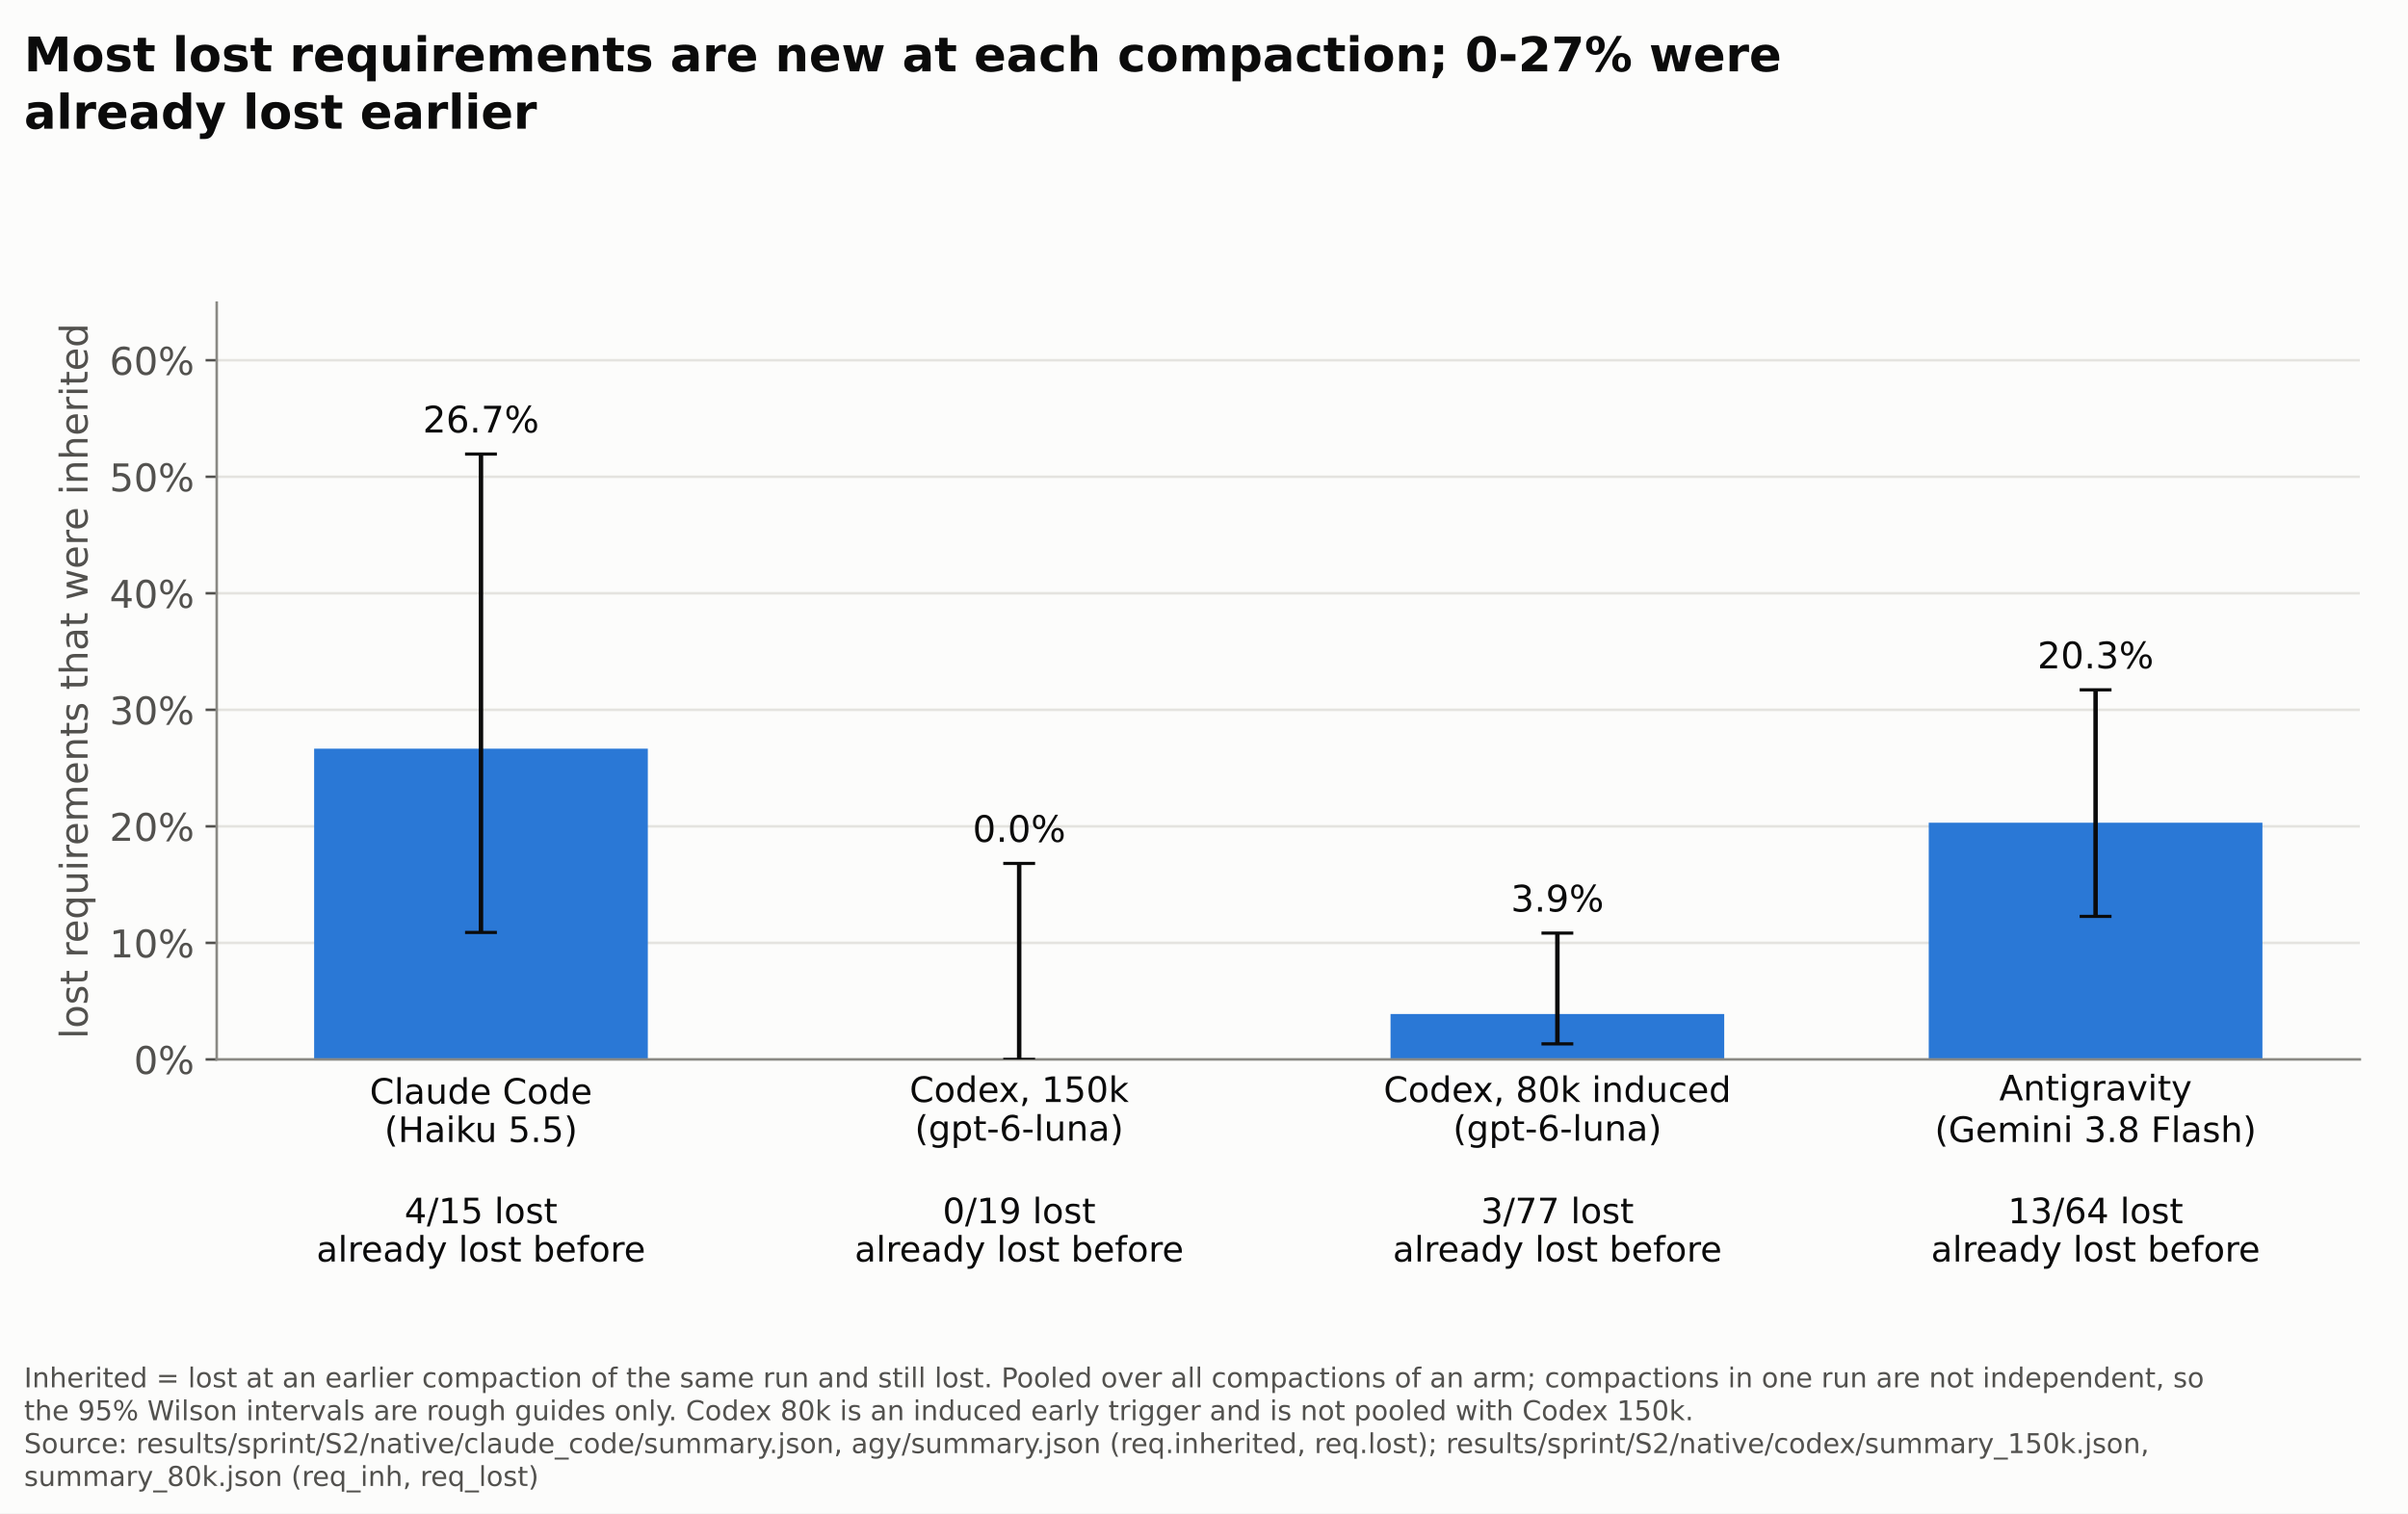
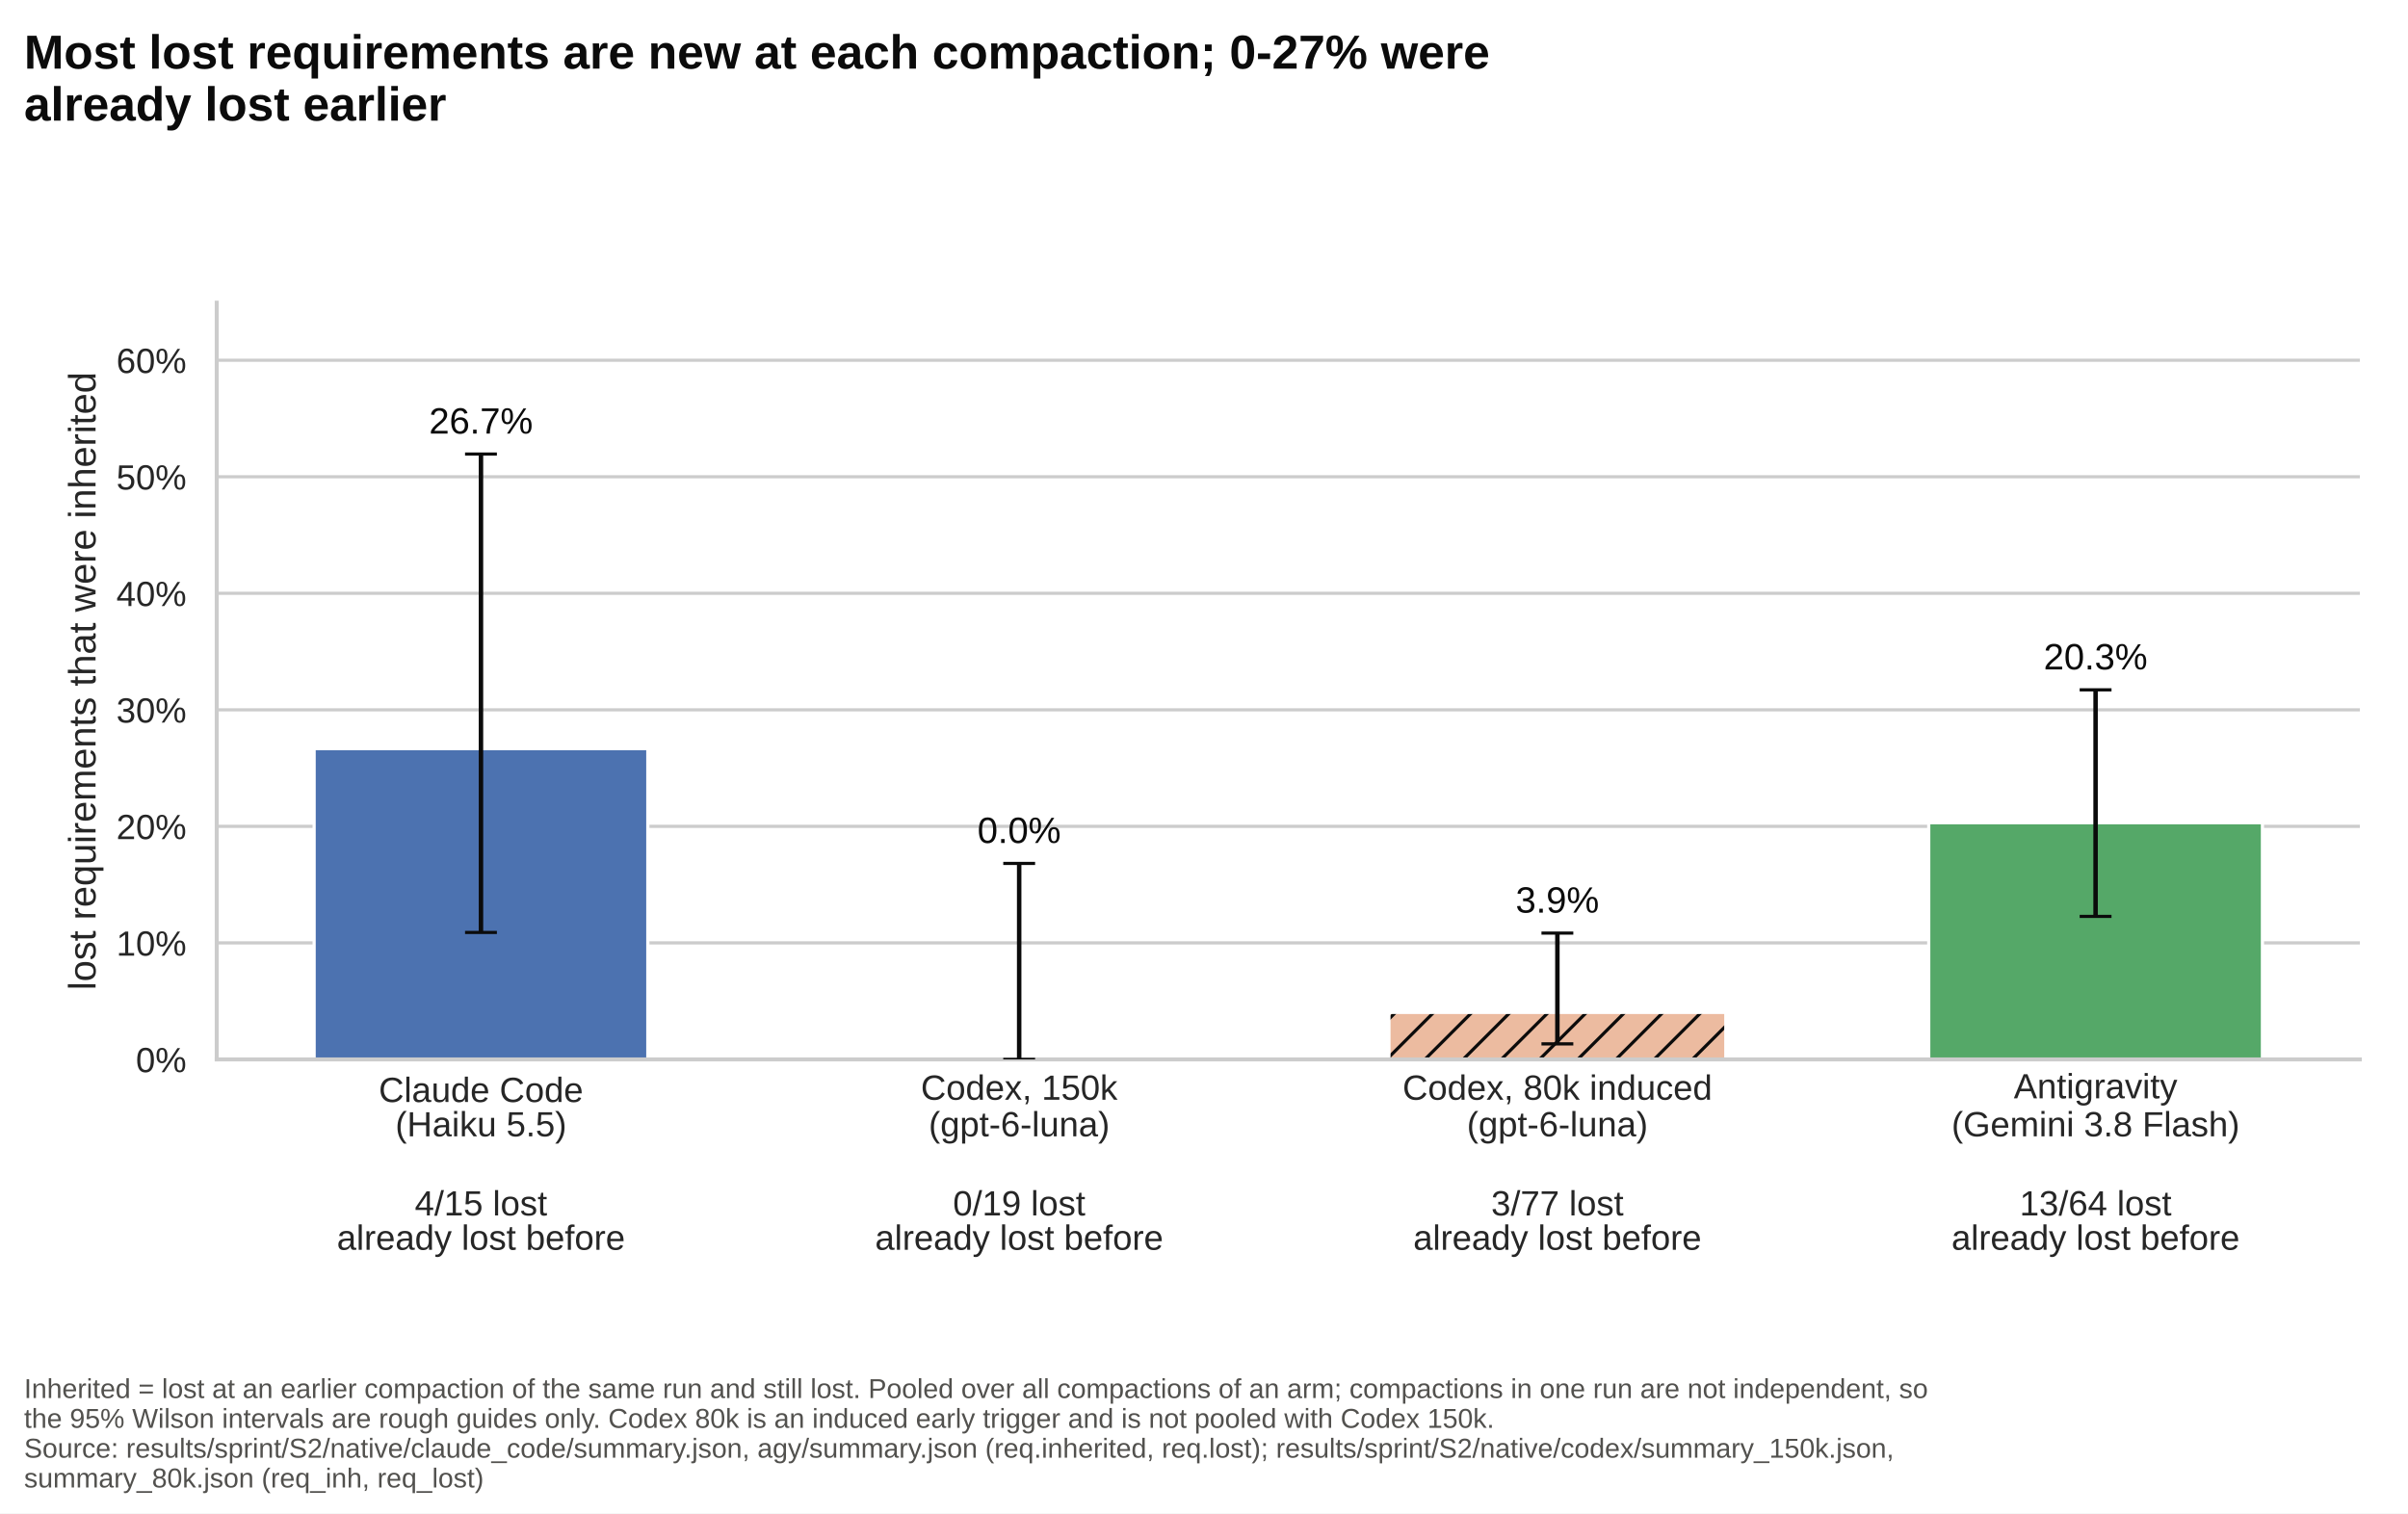
<svg xmlns="http://www.w3.org/2000/svg" xmlns:xlink="http://www.w3.org/1999/xlink" width="756pt" height="475.2pt" viewBox="0 0 756 475.2" version="1.1">
  <defs>
    <style type="text/css">*{stroke-linejoin: round; stroke-linecap: butt}</style>
  </defs>
  <g id="figure_1">
    <g id="patch_1">
-       <path d="M 0 475.2  L 756 475.2  L 756 0  L 0 0  z " style="fill: #fcfcfb" />
+       <path d="M 0 475.2  L 756 475.2  L 756 0  L 0 0  z " style="fill: #ffffff" />
    </g>
    <g id="axes_1">
      <g id="patch_2">
-         <path d="M 68.04 332.64  L 740.88 332.64  L 740.88 95.04  L 68.04 95.04  z " style="fill: #fcfcfb" />
+         <path d="M 68.04 332.64  L 740.88 332.64  L 740.88 95.04  L 68.04 95.04  z " style="fill: #ffffff" />
      </g>
      <g id="matplotlib.axis_1">
        <g id="xtick_1">
-           <g id="line2d_1" />
          <g id="text_1">
-             <text style="font-size: 11px; font-family: 'DejaVu Sans', 'Bitstream Vera Sans', 'Computer Modern Sans Serif', 'Lucida Grande', 'Verdana', 'Geneva', 'Lucid', 'Arial', 'Helvetica', 'Avant Garde', sans-serif; fill: #0b0b0b" transform="translate(116.0743 346.5659)">Claude Code</text>
-             <text style="font-size: 11px; font-family: 'DejaVu Sans', 'Bitstream Vera Sans', 'Computer Modern Sans Serif', 'Lucida Grande', 'Verdana', 'Geneva', 'Lucid', 'Arial', 'Helvetica', 'Avant Garde', sans-serif; fill: #0b0b0b" transform="translate(120.6823 358.5688)">(Haiku 5.5)</text>
-             <text style="font-size: 11px; font-family: 'DejaVu Sans', 'Bitstream Vera Sans', 'Computer Modern Sans Serif', 'Lucida Grande', 'Verdana', 'Geneva', 'Lucid', 'Arial', 'Helvetica', 'Avant Garde', sans-serif; fill: #0b0b0b" transform="translate(151.0044 367.765)" />
-             <text style="font-size: 11px; font-family: 'DejaVu Sans', 'Bitstream Vera Sans', 'Computer Modern Sans Serif', 'Lucida Grande', 'Verdana', 'Geneva', 'Lucid', 'Arial', 'Helvetica', 'Avant Garde', sans-serif; fill: #0b0b0b" transform="translate(126.9909 384.0837)">4/15 lost</text>
-             <text style="font-size: 11px; font-family: 'DejaVu Sans', 'Bitstream Vera Sans', 'Computer Modern Sans Serif', 'Lucida Grande', 'Verdana', 'Geneva', 'Lucid', 'Arial', 'Helvetica', 'Avant Garde', sans-serif; fill: #0b0b0b" transform="translate(99.35258 396.1003)">already lost before</text>
+             <text style="font-size: 11px; font-family: 'Arial', 'DejaVu Sans', 'Liberation Sans', 'Bitstream Vera Sans', sans-serif; fill: #262626" transform="translate(118.9008 346.0127)">Claude Code</text>
+             <text style="font-size: 11px; font-family: 'Arial', 'DejaVu Sans', 'Liberation Sans', 'Bitstream Vera Sans', sans-serif; fill: #262626" transform="translate(124.1077 356.7938)">(Haiku 5.5)</text>
+             <text style="font-size: 11px; font-family: 'Arial', 'DejaVu Sans', 'Liberation Sans', 'Bitstream Vera Sans', sans-serif; fill: #262626" transform="translate(151.0044 365.8193)" />
+             <text style="font-size: 11px; font-family: 'Arial', 'DejaVu Sans', 'Liberation Sans', 'Bitstream Vera Sans', sans-serif; fill: #262626" transform="translate(130.2144 381.6278)">4/15 lost</text>
+             <text style="font-size: 11px; font-family: 'Arial', 'DejaVu Sans', 'Liberation Sans', 'Bitstream Vera Sans', sans-serif; fill: #262626" transform="translate(105.7592 392.409)">already lost before</text>
          </g>
        </g>
        <g id="xtick_2">
-           <g id="line2d_2" />
          <g id="text_2">
-             <text style="font-size: 11px; font-family: 'DejaVu Sans', 'Bitstream Vera Sans', 'Computer Modern Sans Serif', 'Lucida Grande', 'Verdana', 'Geneva', 'Lucid', 'Arial', 'Helvetica', 'Avant Garde', sans-serif; fill: #0b0b0b" transform="translate(285.5551 346.0048)">Codex, 150k</text>
-             <text style="font-size: 11px; font-family: 'DejaVu Sans', 'Bitstream Vera Sans', 'Computer Modern Sans Serif', 'Lucida Grande', 'Verdana', 'Geneva', 'Lucid', 'Arial', 'Helvetica', 'Avant Garde', sans-serif; fill: #0b0b0b" transform="translate(287.206 358.1503)">(gpt-6-luna)</text>
-             <text style="font-size: 11px; font-family: 'DejaVu Sans', 'Bitstream Vera Sans', 'Computer Modern Sans Serif', 'Lucida Grande', 'Verdana', 'Geneva', 'Lucid', 'Arial', 'Helvetica', 'Avant Garde', sans-serif; fill: #0b0b0b" transform="translate(319.9748 367.765)" />
-             <text style="font-size: 11px; font-family: 'DejaVu Sans', 'Bitstream Vera Sans', 'Computer Modern Sans Serif', 'Lucida Grande', 'Verdana', 'Geneva', 'Lucid', 'Arial', 'Helvetica', 'Avant Garde', sans-serif; fill: #0b0b0b" transform="translate(295.9613 384.0837)">0/19 lost</text>
-             <text style="font-size: 11px; font-family: 'DejaVu Sans', 'Bitstream Vera Sans', 'Computer Modern Sans Serif', 'Lucida Grande', 'Verdana', 'Geneva', 'Lucid', 'Arial', 'Helvetica', 'Avant Garde', sans-serif; fill: #0b0b0b" transform="translate(268.3229 396.1003)">already lost before</text>
+             <text style="font-size: 11px; font-family: 'Arial', 'DejaVu Sans', 'Liberation Sans', 'Bitstream Vera Sans', sans-serif; fill: #262626" transform="translate(289.0958 345.3011)">Codex, 150k</text>
+             <text style="font-size: 11px; font-family: 'Arial', 'DejaVu Sans', 'Liberation Sans', 'Bitstream Vera Sans', sans-serif; fill: #262626" transform="translate(291.5484 356.7938)">(gpt-6-luna)</text>
+             <text style="font-size: 11px; font-family: 'Arial', 'DejaVu Sans', 'Liberation Sans', 'Bitstream Vera Sans', sans-serif; fill: #262626" transform="translate(319.9748 365.8193)" />
+             <text style="font-size: 11px; font-family: 'Arial', 'DejaVu Sans', 'Liberation Sans', 'Bitstream Vera Sans', sans-serif; fill: #262626" transform="translate(299.1848 381.6278)">0/19 lost</text>
+             <text style="font-size: 11px; font-family: 'Arial', 'DejaVu Sans', 'Liberation Sans', 'Bitstream Vera Sans', sans-serif; fill: #262626" transform="translate(274.7296 392.409)">already lost before</text>
          </g>
        </g>
        <g id="xtick_3">
-           <g id="line2d_3" />
          <g id="text_3">
-             <text style="font-size: 11px; font-family: 'DejaVu Sans', 'Bitstream Vera Sans', 'Computer Modern Sans Serif', 'Lucida Grande', 'Verdana', 'Geneva', 'Lucid', 'Arial', 'Helvetica', 'Avant Garde', sans-serif; fill: #0b0b0b" transform="translate(434.386 346.0048)">Codex, 80k induced</text>
-             <text style="font-size: 11px; font-family: 'DejaVu Sans', 'Bitstream Vera Sans', 'Computer Modern Sans Serif', 'Lucida Grande', 'Verdana', 'Geneva', 'Lucid', 'Arial', 'Helvetica', 'Avant Garde', sans-serif; fill: #0b0b0b" transform="translate(456.1764 358.1503)">(gpt-6-luna)</text>
-             <text style="font-size: 11px; font-family: 'DejaVu Sans', 'Bitstream Vera Sans', 'Computer Modern Sans Serif', 'Lucida Grande', 'Verdana', 'Geneva', 'Lucid', 'Arial', 'Helvetica', 'Avant Garde', sans-serif; fill: #0b0b0b" transform="translate(488.9452 367.765)" />
-             <text style="font-size: 11px; font-family: 'DejaVu Sans', 'Bitstream Vera Sans', 'Computer Modern Sans Serif', 'Lucida Grande', 'Verdana', 'Geneva', 'Lucid', 'Arial', 'Helvetica', 'Avant Garde', sans-serif; fill: #0b0b0b" transform="translate(464.9317 384.0837)">3/77 lost</text>
-             <text style="font-size: 11px; font-family: 'DejaVu Sans', 'Bitstream Vera Sans', 'Computer Modern Sans Serif', 'Lucida Grande', 'Verdana', 'Geneva', 'Lucid', 'Arial', 'Helvetica', 'Avant Garde', sans-serif; fill: #0b0b0b" transform="translate(437.2933 396.1003)">already lost before</text>
+             <text style="font-size: 11px; font-family: 'Arial', 'DejaVu Sans', 'Liberation Sans', 'Bitstream Vera Sans', sans-serif; fill: #262626" transform="translate(440.3321 345.3011)">Codex, 80k induced</text>
+             <text style="font-size: 11px; font-family: 'Arial', 'DejaVu Sans', 'Liberation Sans', 'Bitstream Vera Sans', sans-serif; fill: #262626" transform="translate(460.5188 356.7938)">(gpt-6-luna)</text>
+             <text style="font-size: 11px; font-family: 'Arial', 'DejaVu Sans', 'Liberation Sans', 'Bitstream Vera Sans', sans-serif; fill: #262626" transform="translate(488.9452 365.8193)" />
+             <text style="font-size: 11px; font-family: 'Arial', 'DejaVu Sans', 'Liberation Sans', 'Bitstream Vera Sans', sans-serif; fill: #262626" transform="translate(468.1552 381.6253)">3/77 lost</text>
+             <text style="font-size: 11px; font-family: 'Arial', 'DejaVu Sans', 'Liberation Sans', 'Bitstream Vera Sans', sans-serif; fill: #262626" transform="translate(443.6999 392.409)">already lost before</text>
          </g>
        </g>
        <g id="xtick_4">
-           <g id="line2d_4" />
          <g id="text_4">
-             <text style="font-size: 11px; font-family: 'DejaVu Sans', 'Bitstream Vera Sans', 'Computer Modern Sans Serif', 'Lucida Grande', 'Verdana', 'Geneva', 'Lucid', 'Arial', 'Helvetica', 'Avant Garde', sans-serif; fill: #0b0b0b" transform="translate(627.6656 345.5003)">Antigravity</text>
-             <text style="font-size: 11px; font-family: 'DejaVu Sans', 'Bitstream Vera Sans', 'Computer Modern Sans Serif', 'Lucida Grande', 'Verdana', 'Geneva', 'Lucid', 'Arial', 'Helvetica', 'Avant Garde', sans-serif; fill: #0b0b0b" transform="translate(607.4238 358.5688)">(Gemini 3.8 Flash)</text>
-             <text style="font-size: 11px; font-family: 'DejaVu Sans', 'Bitstream Vera Sans', 'Computer Modern Sans Serif', 'Lucida Grande', 'Verdana', 'Geneva', 'Lucid', 'Arial', 'Helvetica', 'Avant Garde', sans-serif; fill: #0b0b0b" transform="translate(657.9156 367.765)" />
-             <text style="font-size: 11px; font-family: 'DejaVu Sans', 'Bitstream Vera Sans', 'Computer Modern Sans Serif', 'Lucida Grande', 'Verdana', 'Geneva', 'Lucid', 'Arial', 'Helvetica', 'Avant Garde', sans-serif; fill: #0b0b0b" transform="translate(630.4027 384.0837)">13/64 lost</text>
-             <text style="font-size: 11px; font-family: 'DejaVu Sans', 'Bitstream Vera Sans', 'Computer Modern Sans Serif', 'Lucida Grande', 'Verdana', 'Geneva', 'Lucid', 'Arial', 'Helvetica', 'Avant Garde', sans-serif; fill: #0b0b0b" transform="translate(606.2637 396.1003)">already lost before</text>
+             <text style="font-size: 11px; font-family: 'Arial', 'DejaVu Sans', 'Liberation Sans', 'Bitstream Vera Sans', sans-serif; fill: #262626" transform="translate(632.24 344.8551)">Antigravity</text>
+             <text style="font-size: 11px; font-family: 'Arial', 'DejaVu Sans', 'Liberation Sans', 'Bitstream Vera Sans', sans-serif; fill: #262626" transform="translate(612.6832 356.7938)">(Gemini 3.8 Flash)</text>
+             <text style="font-size: 11px; font-family: 'Arial', 'DejaVu Sans', 'Liberation Sans', 'Bitstream Vera Sans', sans-serif; fill: #262626" transform="translate(657.9156 365.8193)" />
+             <text style="font-size: 11px; font-family: 'Arial', 'DejaVu Sans', 'Liberation Sans', 'Bitstream Vera Sans', sans-serif; fill: #262626" transform="translate(634.067 381.6253)">13/64 lost</text>
+             <text style="font-size: 11px; font-family: 'Arial', 'DejaVu Sans', 'Liberation Sans', 'Bitstream Vera Sans', sans-serif; fill: #262626" transform="translate(612.6703 392.409)">already lost before</text>
          </g>
        </g>
      </g>
      <g id="matplotlib.axis_2">
        <g id="ytick_1">
+           <g id="line2d_1">
+             <path d="M 68.04 332.64  L 740.88 332.64  " clip-path="url(#pe82c60dd9f)" style="fill: none; stroke: #cccccc; stroke-linecap: round" />
+           </g>
+           <g id="text_5">
+             <text style="font-size: 11px; font-family: 'Arial', 'DejaVu Sans', 'Liberation Sans', 'Bitstream Vera Sans', sans-serif; text-anchor: end; fill: #262626" x="58.54" y="336.644" transform="rotate(-0 58.54 336.6442)">0%</text>
+           </g>
+         </g>
+         <g id="ytick_2">
+           <g id="line2d_2">
+             <path d="M 68.04 296.052  L 740.88 296.052  " clip-path="url(#pe82c60dd9f)" style="fill: none; stroke: #cccccc; stroke-linecap: round" />
+           </g>
+           <g id="text_6">
+             <text style="font-size: 11px; font-family: 'Arial', 'DejaVu Sans', 'Liberation Sans', 'Bitstream Vera Sans', sans-serif; text-anchor: end; fill: #262626" x="58.54" y="300.056" transform="rotate(-0 58.54 300.0557)">10%</text>
+           </g>
+         </g>
+         <g id="ytick_3">
+           <g id="line2d_3">
+             <path d="M 68.04 259.463  L 740.88 259.463  " clip-path="url(#pe82c60dd9f)" style="fill: none; stroke: #cccccc; stroke-linecap: round" />
+           </g>
+           <g id="text_7">
+             <text style="font-size: 11px; font-family: 'Arial', 'DejaVu Sans', 'Liberation Sans', 'Bitstream Vera Sans', sans-serif; text-anchor: end; fill: #262626" x="58.54" y="263.467" transform="rotate(-0 58.54 263.4673)">20%</text>
+           </g>
+         </g>
+         <g id="ytick_4">
+           <g id="line2d_4">
+             <path d="M 68.04 222.875  L 740.88 222.875  " clip-path="url(#pe82c60dd9f)" style="fill: none; stroke: #cccccc; stroke-linecap: round" />
+           </g>
+           <g id="text_8">
+             <text style="font-size: 11px; font-family: 'Arial', 'DejaVu Sans', 'Liberation Sans', 'Bitstream Vera Sans', sans-serif; text-anchor: end; fill: #262626" x="58.54" y="226.879" transform="rotate(-0 58.54 226.8789)">30%</text>
+           </g>
+         </g>
+         <g id="ytick_5">
          <g id="line2d_5">
-             <path d="M 68.04 332.64  L 740.88 332.64  " clip-path="url(#p2c0d61a9a4)" style="fill: none; stroke: #e4e3df; stroke-width: 0.8; stroke-linecap: square" />
-           </g>
+             <path d="M 68.04 186.286  L 740.88 186.286  " clip-path="url(#pe82c60dd9f)" style="fill: none; stroke: #cccccc; stroke-linecap: round" />
+           </g>
+           <g id="text_9">
+             <text style="font-size: 11px; font-family: 'Arial', 'DejaVu Sans', 'Liberation Sans', 'Bitstream Vera Sans', sans-serif; text-anchor: end; fill: #262626" x="58.54" y="190.291" transform="rotate(-0 58.54 190.2905)">40%</text>
+           </g>
+         </g>
+         <g id="ytick_6">
          <g id="line2d_6">
-             <defs>
-               <path id="m98fea8507d" d="M 0 0  L -3.5 0  " style="stroke: #52514e; stroke-width: 0.8" />
-             </defs>
-             <g>
-               <use xlink:href="#m98fea8507d" x="68.04" y="332.64" style="fill: #52514e; stroke: #52514e; stroke-width: 0.8" />
-             </g>
-           </g>
-           <g id="text_5">
-             <text style="font-size: 12px; font-family: 'DejaVu Sans', 'Bitstream Vera Sans', 'Computer Modern Sans Serif', 'Lucida Grande', 'Verdana', 'Geneva', 'Lucid', 'Arial', 'Helvetica', 'Avant Garde', sans-serif; text-anchor: end; fill: #52514e" x="61.04" y="337.199" transform="rotate(-0 61.04 337.1986)">0%</text>
-           </g>
-         </g>
-         <g id="ytick_2">
+             <path d="M 68.04 149.698  L 740.88 149.698  " clip-path="url(#pe82c60dd9f)" style="fill: none; stroke: #cccccc; stroke-linecap: round" />
+           </g>
+           <g id="text_10">
+             <text style="font-size: 11px; font-family: 'Arial', 'DejaVu Sans', 'Liberation Sans', 'Bitstream Vera Sans', sans-serif; text-anchor: end; fill: #262626" x="58.54" y="153.702" transform="rotate(-0 58.54 153.7021)">50%</text>
+           </g>
+         </g>
+         <g id="ytick_7">
          <g id="line2d_7">
-             <path d="M 68.04 296.052  L 740.88 296.052  " clip-path="url(#p2c0d61a9a4)" style="fill: none; stroke: #e4e3df; stroke-width: 0.8; stroke-linecap: square" />
-           </g>
-           <g id="line2d_8">
-             <g>
-               <use xlink:href="#m98fea8507d" x="68.04" y="296.052" style="fill: #52514e; stroke: #52514e; stroke-width: 0.8" />
-             </g>
-           </g>
-           <g id="text_6">
-             <text style="font-size: 12px; font-family: 'DejaVu Sans', 'Bitstream Vera Sans', 'Computer Modern Sans Serif', 'Lucida Grande', 'Verdana', 'Geneva', 'Lucid', 'Arial', 'Helvetica', 'Avant Garde', sans-serif; text-anchor: end; fill: #52514e" x="61.04" y="300.61" transform="rotate(-0 61.04 300.6102)">10%</text>
-           </g>
-         </g>
-         <g id="ytick_3">
-           <g id="line2d_9">
-             <path d="M 68.04 259.463  L 740.88 259.463  " clip-path="url(#p2c0d61a9a4)" style="fill: none; stroke: #e4e3df; stroke-width: 0.8; stroke-linecap: square" />
-           </g>
-           <g id="line2d_10">
-             <g>
-               <use xlink:href="#m98fea8507d" x="68.04" y="259.463" style="fill: #52514e; stroke: #52514e; stroke-width: 0.8" />
-             </g>
-           </g>
-           <g id="text_7">
-             <text style="font-size: 12px; font-family: 'DejaVu Sans', 'Bitstream Vera Sans', 'Computer Modern Sans Serif', 'Lucida Grande', 'Verdana', 'Geneva', 'Lucid', 'Arial', 'Helvetica', 'Avant Garde', sans-serif; text-anchor: end; fill: #52514e" x="61.04" y="264.022" transform="rotate(-0 61.04 264.0218)">20%</text>
-           </g>
-         </g>
-         <g id="ytick_4">
-           <g id="line2d_11">
-             <path d="M 68.04 222.875  L 740.88 222.875  " clip-path="url(#p2c0d61a9a4)" style="fill: none; stroke: #e4e3df; stroke-width: 0.8; stroke-linecap: square" />
-           </g>
-           <g id="line2d_12">
-             <g>
-               <use xlink:href="#m98fea8507d" x="68.04" y="222.875" style="fill: #52514e; stroke: #52514e; stroke-width: 0.8" />
-             </g>
-           </g>
-           <g id="text_8">
-             <text style="font-size: 12px; font-family: 'DejaVu Sans', 'Bitstream Vera Sans', 'Computer Modern Sans Serif', 'Lucida Grande', 'Verdana', 'Geneva', 'Lucid', 'Arial', 'Helvetica', 'Avant Garde', sans-serif; text-anchor: end; fill: #52514e" x="61.04" y="227.433" transform="rotate(-0 61.04 227.4334)">30%</text>
-           </g>
-         </g>
-         <g id="ytick_5">
-           <g id="line2d_13">
-             <path d="M 68.04 186.286  L 740.88 186.286  " clip-path="url(#p2c0d61a9a4)" style="fill: none; stroke: #e4e3df; stroke-width: 0.8; stroke-linecap: square" />
-           </g>
-           <g id="line2d_14">
-             <g>
-               <use xlink:href="#m98fea8507d" x="68.04" y="186.286" style="fill: #52514e; stroke: #52514e; stroke-width: 0.8" />
-             </g>
-           </g>
-           <g id="text_9">
-             <text style="font-size: 12px; font-family: 'DejaVu Sans', 'Bitstream Vera Sans', 'Computer Modern Sans Serif', 'Lucida Grande', 'Verdana', 'Geneva', 'Lucid', 'Arial', 'Helvetica', 'Avant Garde', sans-serif; text-anchor: end; fill: #52514e" x="61.04" y="190.845" transform="rotate(-0 61.04 190.845)">40%</text>
-           </g>
-         </g>
-         <g id="ytick_6">
-           <g id="line2d_15">
-             <path d="M 68.04 149.698  L 740.88 149.698  " clip-path="url(#p2c0d61a9a4)" style="fill: none; stroke: #e4e3df; stroke-width: 0.8; stroke-linecap: square" />
-           </g>
-           <g id="line2d_16">
-             <g>
-               <use xlink:href="#m98fea8507d" x="68.04" y="149.698" style="fill: #52514e; stroke: #52514e; stroke-width: 0.8" />
-             </g>
-           </g>
-           <g id="text_10">
-             <text style="font-size: 12px; font-family: 'DejaVu Sans', 'Bitstream Vera Sans', 'Computer Modern Sans Serif', 'Lucida Grande', 'Verdana', 'Geneva', 'Lucid', 'Arial', 'Helvetica', 'Avant Garde', sans-serif; text-anchor: end; fill: #52514e" x="61.04" y="154.257" transform="rotate(-0 61.04 154.2566)">50%</text>
-           </g>
-         </g>
-         <g id="ytick_7">
-           <g id="line2d_17">
-             <path d="M 68.04 113.11  L 740.88 113.11  " clip-path="url(#p2c0d61a9a4)" style="fill: none; stroke: #e4e3df; stroke-width: 0.8; stroke-linecap: square" />
-           </g>
-           <g id="line2d_18">
-             <g>
-               <use xlink:href="#m98fea8507d" x="68.04" y="113.11" style="fill: #52514e; stroke: #52514e; stroke-width: 0.8" />
-             </g>
+             <path d="M 68.04 113.11  L 740.88 113.11  " clip-path="url(#pe82c60dd9f)" style="fill: none; stroke: #cccccc; stroke-linecap: round" />
          </g>
          <g id="text_11">
-             <text style="font-size: 12px; font-family: 'DejaVu Sans', 'Bitstream Vera Sans', 'Computer Modern Sans Serif', 'Lucida Grande', 'Verdana', 'Geneva', 'Lucid', 'Arial', 'Helvetica', 'Avant Garde', sans-serif; text-anchor: end; fill: #52514e" x="61.04" y="117.668" transform="rotate(-0 61.04 117.6682)">60%</text>
+             <text style="font-size: 11px; font-family: 'Arial', 'DejaVu Sans', 'Liberation Sans', 'Bitstream Vera Sans', sans-serif; text-anchor: end; fill: #262626" x="58.54" y="117.114" transform="rotate(-0 58.54 117.1137)">60%</text>
          </g>
        </g>
        <g id="text_12">
-           <text style="font-size: 12px; font-family: 'DejaVu Sans', 'Bitstream Vera Sans', 'Computer Modern Sans Serif', 'Lucida Grande', 'Verdana', 'Geneva', 'Lucid', 'Arial', 'Helvetica', 'Avant Garde', sans-serif; text-anchor: middle; fill: #52514e" x="27.485" y="213.84" transform="rotate(-90 27.48531 213.84)">lost requirements that were inherited</text>
+           <text style="font-size: 12px; font-family: 'Arial', 'DejaVu Sans', 'Liberation Sans', 'Bitstream Vera Sans', sans-serif; text-anchor: middle; fill: #262626" x="29.999" y="213.84" transform="rotate(-90 29.99914 213.84)">lost requirements that were inherited</text>
        </g>
      </g>
      <g id="patch_3">
-         <path d="M 98.624 332.64  L 203.385 332.64  L 203.385 235.071  L 98.624 235.071  z " clip-path="url(#p2c0d61a9a4)" style="fill: #2a78d6" />
+         <path d="M 98.624 332.64  L 203.385 332.64  L 203.385 235.071  L 98.624 235.071  z " clip-path="url(#pe82c60dd9f)" style="fill: #4c72b0; stroke: #ffffff; stroke-linejoin: miter" />
      </g>
      <g id="patch_4">
-         <path d="M 267.594 332.64  L 372.356 332.64  L 372.356 332.64  L 267.594 332.64  z " clip-path="url(#p2c0d61a9a4)" style="fill: #2a78d6" />
+         <path d="M 267.594 332.64  L 372.356 332.64  L 372.356 332.64  L 267.594 332.64  z " clip-path="url(#pe82c60dd9f)" style="fill: #dd8452; stroke: #ffffff; stroke-linejoin: miter" />
      </g>
      <g id="patch_5">
-         <path d="M 436.564 332.64  L 541.326 332.64  L 541.326 318.385  L 436.564 318.385  z " clip-path="url(#p2c0d61a9a4)" style="fill: #2a78d6" />
+         <path d="M 436.564 332.64  L 541.326 332.64  L 541.326 318.385  L 436.564 318.385  z " clip-path="url(#pe82c60dd9f)" style="fill: url(#hd80b6a16f1)" />
      </g>
      <g id="patch_6">
-         <path d="M 605.535 332.64  L 710.296 332.64  L 710.296 258.32  L 605.535 258.32  z " clip-path="url(#p2c0d61a9a4)" style="fill: #2a78d6" />
+         <path d="M 605.535 332.64  L 710.296 332.64  L 710.296 258.32  L 605.535 258.32  z " clip-path="url(#pe82c60dd9f)" style="fill: #55a868; stroke: #ffffff; stroke-linejoin: miter" />
      </g>
      <g id="patch_7">
-         <path d="M 68.04 332.64  L 68.04 95.04  " style="fill: none; stroke: #8a8984; stroke-width: 0.8; stroke-linejoin: miter; stroke-linecap: square" />
+         <path d="M 68.04 332.64  L 68.04 95.04  " style="fill: none; stroke: #cccccc; stroke-width: 1.25; stroke-linejoin: miter; stroke-linecap: square" />
      </g>
      <g id="patch_8">
-         <path d="M 68.04 332.64  L 740.88 332.64  " style="fill: none; stroke: #8a8984; stroke-width: 0.8; stroke-linejoin: miter; stroke-linecap: square" />
+         <path d="M 68.04 332.64  L 740.88 332.64  " style="fill: none; stroke: #cccccc; stroke-width: 1.25; stroke-linejoin: miter; stroke-linecap: square" />
      </g>
      <g id="LineCollection_1">
-         <path d="M 151.004 292.769  L 151.004 142.56  " clip-path="url(#p2c0d61a9a4)" style="fill: none; stroke: #0b0b0b; stroke-width: 1.4" />
-       </g>
-       <g id="line2d_19">
+         <path d="M 151.004 292.769  L 151.004 142.56  " clip-path="url(#pe82c60dd9f)" style="fill: none; stroke: #0b0b0b; stroke-width: 1.4" />
+       </g>
+       <g id="line2d_8">
        <defs>
-           <path id="m5dd92f2c4c" d="M 5 0  L -5 -0  " style="stroke: #0b0b0b" />
+           <path id="m0a58c56070" d="M 5 0  L -5 -0  " style="stroke: #0b0b0b" />
        </defs>
-         <g clip-path="url(#p2c0d61a9a4)">
-           <use xlink:href="#m5dd92f2c4c" x="151.004" y="292.769" style="fill: #1f77b4; stroke: #0b0b0b" />
-         </g>
-       </g>
-       <g id="line2d_20">
-         <g clip-path="url(#p2c0d61a9a4)">
-           <use xlink:href="#m5dd92f2c4c" x="151.004" y="142.56" style="fill: #1f77b4; stroke: #0b0b0b" />
+         <g clip-path="url(#pe82c60dd9f)">
+           <use xlink:href="#m0a58c56070" x="151.004" y="292.769" style="fill: #4c72b0; stroke: #0b0b0b" />
+         </g>
+       </g>
+       <g id="line2d_9">
+         <g clip-path="url(#pe82c60dd9f)">
+           <use xlink:href="#m0a58c56070" x="151.004" y="142.56" style="fill: #4c72b0; stroke: #0b0b0b" />
        </g>
      </g>
      <g id="text_13">
-         <text style="font-size: 11.5px; font-family: 'DejaVu Sans', 'Bitstream Vera Sans', 'Computer Modern Sans Serif', 'Lucida Grande', 'Verdana', 'Geneva', 'Lucid', 'Arial', 'Helvetica', 'Avant Garde', sans-serif; text-anchor: middle; fill: #0b0b0b" x="151.004" y="135.797" transform="rotate(-0 151.0044 135.7973)">26.7%</text>
+         <text style="font-size: 11.5px; font-family: 'Arial', 'DejaVu Sans', 'Liberation Sans', 'Bitstream Vera Sans', sans-serif; text-anchor: middle; fill: #0b0b0b" x="151.004" y="136.14" transform="rotate(-0 151.0044 136.1398)">26.7%</text>
      </g>
      <g id="LineCollection_2">
-         <path d="M 319.975 332.64  L 319.975 271.104  " clip-path="url(#p2c0d61a9a4)" style="fill: none; stroke: #0b0b0b; stroke-width: 1.4" />
-       </g>
-       <g id="line2d_21">
-         <g clip-path="url(#p2c0d61a9a4)">
-           <use xlink:href="#m5dd92f2c4c" x="319.975" y="332.64" style="fill: #1f77b4; stroke: #0b0b0b" />
-         </g>
-       </g>
-       <g id="line2d_22">
-         <g clip-path="url(#p2c0d61a9a4)">
-           <use xlink:href="#m5dd92f2c4c" x="319.975" y="271.104" style="fill: #1f77b4; stroke: #0b0b0b" />
+         <path d="M 319.975 332.64  L 319.975 271.104  " clip-path="url(#pe82c60dd9f)" style="fill: none; stroke: #0b0b0b; stroke-width: 1.4" />
+       </g>
+       <g id="line2d_10">
+         <g clip-path="url(#pe82c60dd9f)">
+           <use xlink:href="#m0a58c56070" x="319.975" y="332.64" style="fill: #4c72b0; stroke: #0b0b0b" />
+         </g>
+       </g>
+       <g id="line2d_11">
+         <g clip-path="url(#pe82c60dd9f)">
+           <use xlink:href="#m0a58c56070" x="319.975" y="271.104" style="fill: #4c72b0; stroke: #0b0b0b" />
        </g>
      </g>
      <g id="text_14">
-         <text style="font-size: 11.5px; font-family: 'DejaVu Sans', 'Bitstream Vera Sans', 'Computer Modern Sans Serif', 'Lucida Grande', 'Verdana', 'Geneva', 'Lucid', 'Arial', 'Helvetica', 'Avant Garde', sans-serif; text-anchor: middle; fill: #0b0b0b" x="319.975" y="264.341" transform="rotate(-0 319.9748 264.3413)">0.0%</text>
+         <text style="font-size: 11.5px; font-family: 'Arial', 'DejaVu Sans', 'Liberation Sans', 'Bitstream Vera Sans', sans-serif; text-anchor: middle; fill: #0b0b0b" x="319.975" y="264.684" transform="rotate(-0 319.9748 264.6839)">0.0%</text>
      </g>
      <g id="LineCollection_3">
-         <path d="M 488.945 327.76  L 488.945 292.978  " clip-path="url(#p2c0d61a9a4)" style="fill: none; stroke: #0b0b0b; stroke-width: 1.4" />
-       </g>
-       <g id="line2d_23">
-         <g clip-path="url(#p2c0d61a9a4)">
-           <use xlink:href="#m5dd92f2c4c" x="488.945" y="327.76" style="fill: #1f77b4; stroke: #0b0b0b" />
-         </g>
-       </g>
-       <g id="line2d_24">
-         <g clip-path="url(#p2c0d61a9a4)">
-           <use xlink:href="#m5dd92f2c4c" x="488.945" y="292.978" style="fill: #1f77b4; stroke: #0b0b0b" />
+         <path d="M 488.945 327.76  L 488.945 292.978  " clip-path="url(#pe82c60dd9f)" style="fill: none; stroke: #0b0b0b; stroke-width: 1.4" />
+       </g>
+       <g id="line2d_12">
+         <g clip-path="url(#pe82c60dd9f)">
+           <use xlink:href="#m0a58c56070" x="488.945" y="327.76" style="fill: #4c72b0; stroke: #0b0b0b" />
+         </g>
+       </g>
+       <g id="line2d_13">
+         <g clip-path="url(#pe82c60dd9f)">
+           <use xlink:href="#m0a58c56070" x="488.945" y="292.978" style="fill: #4c72b0; stroke: #0b0b0b" />
        </g>
      </g>
      <g id="text_15">
-         <text style="font-size: 11.5px; font-family: 'DejaVu Sans', 'Bitstream Vera Sans', 'Computer Modern Sans Serif', 'Lucida Grande', 'Verdana', 'Geneva', 'Lucid', 'Arial', 'Helvetica', 'Avant Garde', sans-serif; text-anchor: middle; fill: #0b0b0b" x="488.945" y="286.215" transform="rotate(-0 488.9452 286.2149)">3.9%</text>
+         <text style="font-size: 11.5px; font-family: 'Arial', 'DejaVu Sans', 'Liberation Sans', 'Bitstream Vera Sans', sans-serif; text-anchor: middle; fill: #0b0b0b" x="488.945" y="286.557" transform="rotate(-0 488.9452 286.5574)">3.9%</text>
      </g>
      <g id="LineCollection_4">
-         <path d="M 657.916 287.734  L 657.916 216.604  " clip-path="url(#p2c0d61a9a4)" style="fill: none; stroke: #0b0b0b; stroke-width: 1.4" />
-       </g>
-       <g id="line2d_25">
-         <g clip-path="url(#p2c0d61a9a4)">
-           <use xlink:href="#m5dd92f2c4c" x="657.916" y="287.734" style="fill: #1f77b4; stroke: #0b0b0b" />
-         </g>
-       </g>
-       <g id="line2d_26">
-         <g clip-path="url(#p2c0d61a9a4)">
-           <use xlink:href="#m5dd92f2c4c" x="657.916" y="216.604" style="fill: #1f77b4; stroke: #0b0b0b" />
+         <path d="M 657.916 287.734  L 657.916 216.604  " clip-path="url(#pe82c60dd9f)" style="fill: none; stroke: #0b0b0b; stroke-width: 1.4" />
+       </g>
+       <g id="line2d_14">
+         <g clip-path="url(#pe82c60dd9f)">
+           <use xlink:href="#m0a58c56070" x="657.916" y="287.734" style="fill: #4c72b0; stroke: #0b0b0b" />
+         </g>
+       </g>
+       <g id="line2d_15">
+         <g clip-path="url(#pe82c60dd9f)">
+           <use xlink:href="#m0a58c56070" x="657.916" y="216.604" style="fill: #4c72b0; stroke: #0b0b0b" />
        </g>
      </g>
      <g id="text_16">
-         <text style="font-size: 11.5px; font-family: 'DejaVu Sans', 'Bitstream Vera Sans', 'Computer Modern Sans Serif', 'Lucida Grande', 'Verdana', 'Geneva', 'Lucid', 'Arial', 'Helvetica', 'Avant Garde', sans-serif; text-anchor: middle; fill: #0b0b0b" x="657.916" y="209.841" transform="rotate(-0 657.9156 209.8413)">20.3%</text>
+         <text style="font-size: 11.5px; font-family: 'Arial', 'DejaVu Sans', 'Liberation Sans', 'Bitstream Vera Sans', sans-serif; text-anchor: middle; fill: #0b0b0b" x="657.916" y="210.184" transform="rotate(-0 657.9156 210.1839)">20.3%</text>
      </g>
    </g>
    <g id="text_17">
-       <text style="font-weight: 700; font-size: 15px; font-family: 'DejaVu Sans', 'Bitstream Vera Sans', 'Computer Modern Sans Serif', 'Lucida Grande', 'Verdana', 'Geneva', 'Lucid', 'Arial', 'Helvetica', 'Avant Garde', sans-serif; fill: #0b0b0b" transform="translate(7.56 22.40312)">Most lost requirements are new at each compaction; 0-27% were</text>
-       <text style="font-weight: 700; font-size: 15px; font-family: 'DejaVu Sans', 'Bitstream Vera Sans', 'Computer Modern Sans Serif', 'Lucida Grande', 'Verdana', 'Geneva', 'Lucid', 'Arial', 'Helvetica', 'Avant Garde', sans-serif; fill: #0b0b0b" transform="translate(7.56 40.40722)">already lost earlier</text>
+       <text style="font-weight: 700; font-size: 15px; font-family: 'Arial', 'DejaVu Sans', 'Liberation Sans', 'Bitstream Vera Sans', sans-serif; fill: #0b0b0b" transform="translate(7.56 21.54868)">Most lost requirements are new at each compaction; 0-27% were</text>
+       <text style="font-weight: 700; font-size: 15px; font-family: 'Arial', 'DejaVu Sans', 'Liberation Sans', 'Bitstream Vera Sans', sans-serif; fill: #0b0b0b" transform="translate(7.56 37.87436)">already lost earlier</text>
    </g>
    <g id="text_18">
-       <text style="font-size: 8.6px; font-family: 'DejaVu Sans', 'Bitstream Vera Sans', 'Computer Modern Sans Serif', 'Lucida Grande', 'Verdana', 'Geneva', 'Lucid', 'Arial', 'Helvetica', 'Avant Garde', sans-serif; fill: #52514e" transform="translate(7.56 435.6037)">Inherited = lost at an earlier compaction of the same run and still lost. Pooled over all compactions of an arm; compactions in one run are not independent, so</text>
-       <text style="font-size: 8.6px; font-family: 'DejaVu Sans', 'Bitstream Vera Sans', 'Computer Modern Sans Serif', 'Lucida Grande', 'Verdana', 'Geneva', 'Lucid', 'Arial', 'Helvetica', 'Avant Garde', sans-serif; fill: #52514e" transform="translate(7.56 445.926)">the 95% Wilson intervals are rough guides only. Codex 80k is an induced early trigger and is not pooled with Codex 150k.</text>
-       <text style="font-size: 8.6px; font-family: 'DejaVu Sans', 'Bitstream Vera Sans', 'Computer Modern Sans Serif', 'Lucida Grande', 'Verdana', 'Geneva', 'Lucid', 'Arial', 'Helvetica', 'Avant Garde', sans-serif; fill: #52514e" transform="translate(7.56 456.2484)">Source: results/sprint/S2/native/claude_code/summary.json, agy/summary.json (req.inherited, req.lost); results/sprint/S2/native/codex/summary_150k.json,</text>
-       <text style="font-size: 8.6px; font-family: 'DejaVu Sans', 'Bitstream Vera Sans', 'Computer Modern Sans Serif', 'Lucida Grande', 'Verdana', 'Geneva', 'Lucid', 'Arial', 'Helvetica', 'Avant Garde', sans-serif; fill: #52514e" transform="translate(7.56 466.5707)">summary_80k.json (req_inh, req_lost)</text>
+       <text style="font-size: 8.6px; font-family: 'Arial', 'DejaVu Sans', 'Liberation Sans', 'Bitstream Vera Sans', sans-serif; fill: #52514e" transform="translate(7.56 438.9625)">Inherited = lost at an earlier compaction of the same run and still lost. Pooled over all compactions of an arm; compactions in one run are not independent, so</text>
+       <text style="font-size: 8.6px; font-family: 'Arial', 'DejaVu Sans', 'Liberation Sans', 'Bitstream Vera Sans', sans-serif; fill: #52514e" transform="translate(7.56 448.3225)">the 95% Wilson intervals are rough guides only. Codex 80k is an induced early trigger and is not pooled with Codex 150k.</text>
+       <text style="font-size: 8.6px; font-family: 'Arial', 'DejaVu Sans', 'Liberation Sans', 'Bitstream Vera Sans', sans-serif; fill: #52514e" transform="translate(7.56 457.6828)">Source: results/sprint/S2/native/claude_code/summary.json, agy/summary.json (req.inherited, req.lost); results/sprint/S2/native/codex/summary_150k.json,</text>
+       <text style="font-size: 8.6px; font-family: 'Arial', 'DejaVu Sans', 'Liberation Sans', 'Bitstream Vera Sans', sans-serif; fill: #52514e" transform="translate(7.56 467.043)">summary_80k.json (req_inh, req_lost)</text>
    </g>
  </g>
  <defs>
-     <clipPath id="p2c0d61a9a4">
+     <clipPath id="pe82c60dd9f">
      <rect x="68.04" y="95.04" width="672.84" height="237.6" />
    </clipPath>
  </defs>
+   <defs>
+     <pattern id="hd80b6a16f1" patternUnits="userSpaceOnUse" x="0" y="0" width="72" height="72">
+       <rect x="0" y="0" width="73" height="73" fill="#ecbba0" />
+       <path d="M -36 36  L 36 -36  M -30 42  L 42 -30  M -24 48  L 48 -24  M -18 54  L 54 -18  M -12 60  L 60 -12  M -6 66  L 66 -6  M 0 72  L 72 0  M 6 78  L 78 6  M 12 84  L 84 12  M 18 90  L 90 18  M 24 96  L 96 24  M 30 102  L 102 30  M 36 108  L 108 36  " style="fill: #0b0b0b; stroke: #0b0b0b; stroke-width: 1.0; stroke-linecap: butt; stroke-linejoin: miter" />
+     </pattern>
+   </defs>
</svg>
